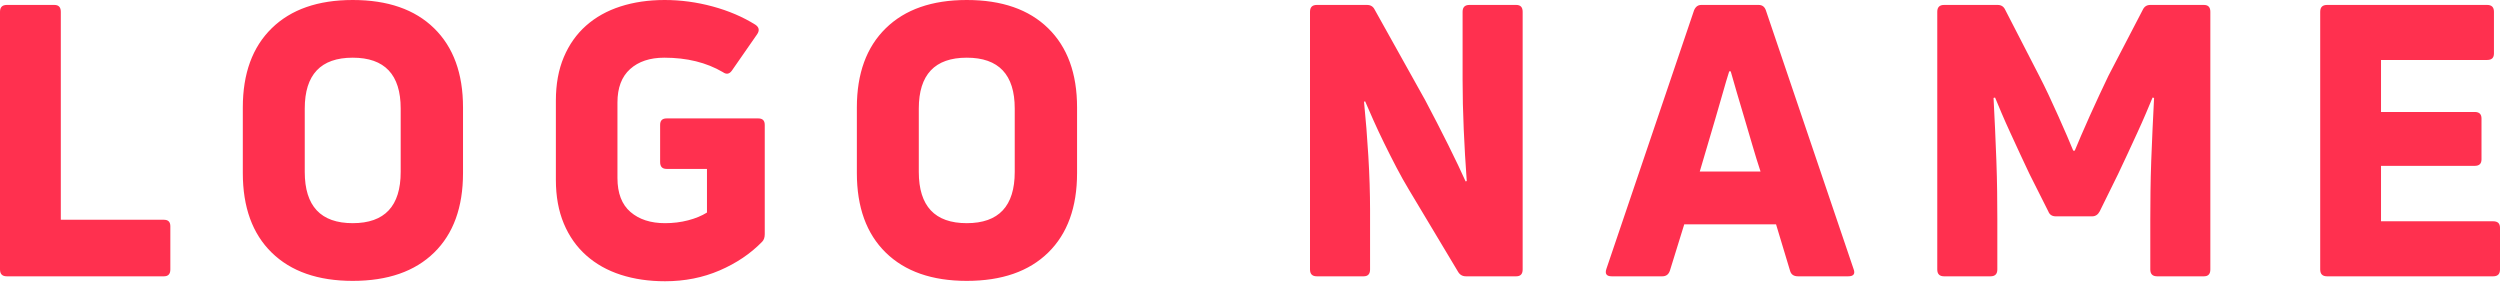
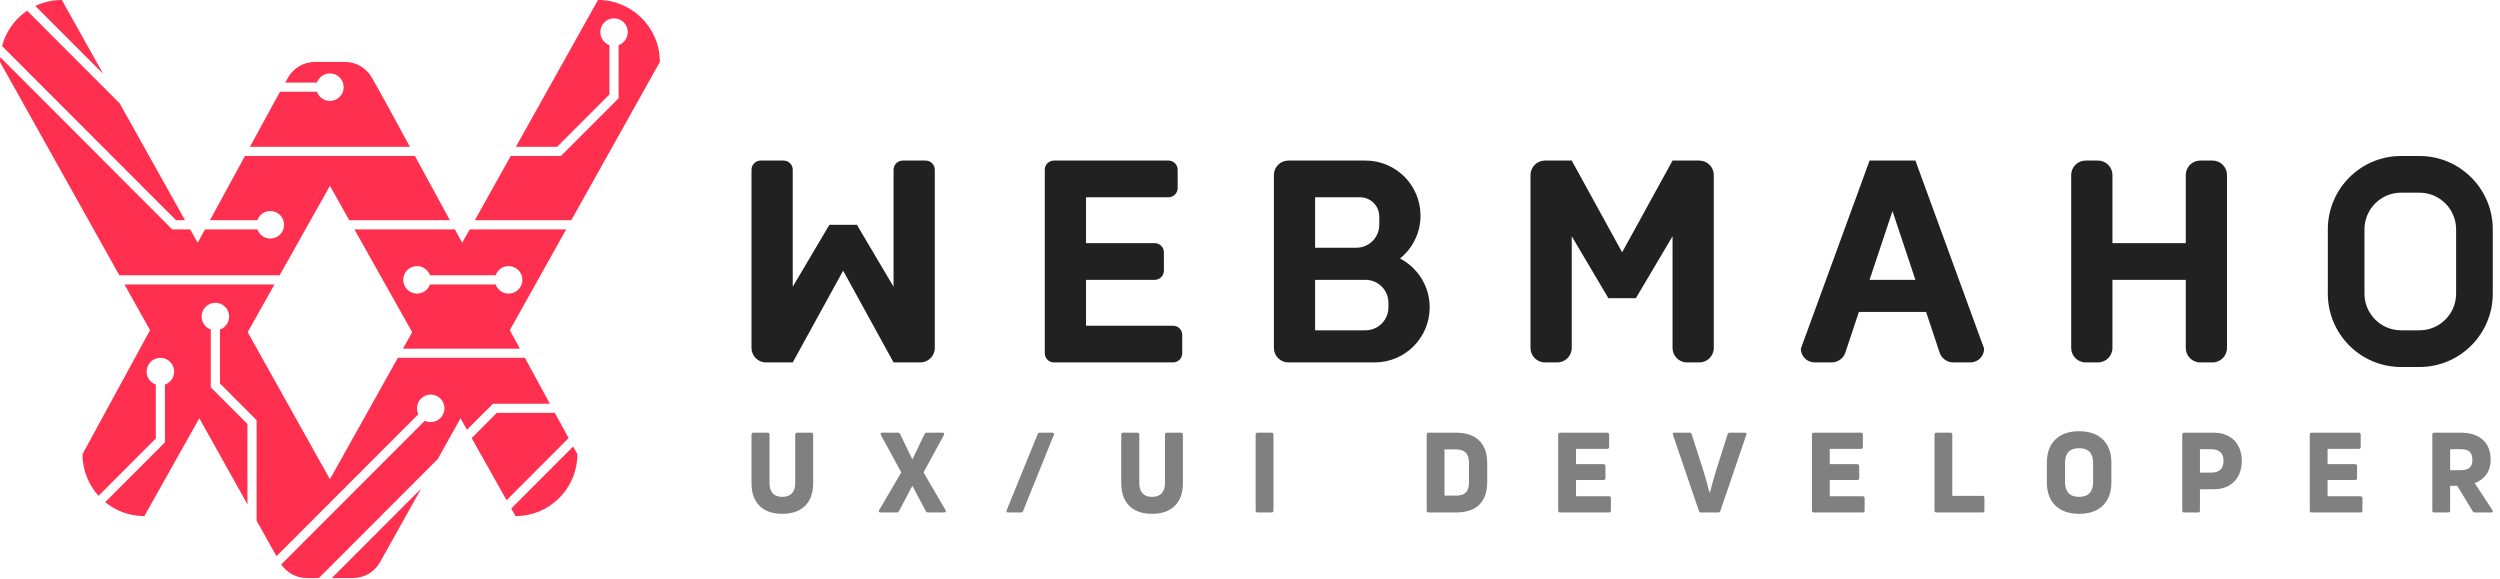
- <svg xmlns="http://www.w3.org/2000/svg" width="160px" height="18px" viewBox="0 0 160 18" version="1.1">
+ <svg xmlns="http://www.w3.org/2000/svg" width="173px" height="40px" viewBox="0 0 173 40" version="1.1">
  <g id="Page-1" stroke="none" stroke-width="1" fill="none" fill-rule="evenodd">
-     <g id="Bootstrap-4" transform="translate(-76, -32)" fill="#FF304F">
-       <path d="M76.435,49.684 C76.145,49.684 76,49.538 76,49.247 L76,32.753 C76,32.462 76.145,32.316 76.435,32.316 L79.481,32.316 C79.755,32.316 79.892,32.462 79.892,32.753 L79.892,46.065 L86.491,46.065 C86.765,46.065 86.902,46.202 86.902,46.478 L86.902,49.247 C86.902,49.538 86.765,49.684 86.491,49.684 L76.435,49.684 Z M105.633,43.077 C105.633,45.263 105.017,46.96 103.784,48.166 C102.551,49.372 100.815,49.976 98.574,49.976 C96.351,49.976 94.622,49.372 93.389,48.166 C92.156,46.96 91.54,45.263 91.54,43.077 L91.54,38.874 C91.54,36.704 92.156,35.016 93.389,33.81 C94.622,32.603 96.351,32 98.574,32 C100.815,32 102.551,32.603 103.784,33.81 C105.017,35.016 105.633,36.704 105.633,38.874 L105.633,43.077 Z M95.504,43.004 C95.504,45.19 96.528,46.283 98.574,46.283 C100.621,46.283 101.644,45.19 101.644,43.004 L101.644,38.947 C101.644,36.777 100.621,35.692 98.574,35.692 C96.528,35.692 95.504,36.777 95.504,38.947 L95.504,43.004 Z M124.775,47.474 C124.034,48.235 123.127,48.846 122.055,49.308 C120.984,49.769 119.819,50 118.562,50 C117.531,50 116.588,49.862 115.734,49.587 C114.88,49.312 114.143,48.899 113.522,48.348 C112.902,47.798 112.422,47.117 112.084,46.308 C111.745,45.498 111.576,44.567 111.576,43.514 L111.576,38.437 C111.576,37.385 111.745,36.457 112.084,35.656 C112.422,34.854 112.898,34.182 113.51,33.64 C114.123,33.097 114.856,32.688 115.71,32.413 C116.564,32.138 117.507,32 118.538,32 C119.57,32 120.593,32.138 121.608,32.413 C122.624,32.688 123.534,33.077 124.34,33.579 C124.582,33.741 124.622,33.943 124.461,34.186 L122.841,36.518 C122.68,36.745 122.487,36.777 122.261,36.615 C121.213,36 119.964,35.692 118.514,35.692 C117.595,35.692 116.866,35.935 116.326,36.421 C115.786,36.907 115.517,37.619 115.517,38.559 L115.517,43.393 C115.517,44.364 115.795,45.089 116.351,45.567 C116.907,46.045 117.644,46.283 118.562,46.283 C119.078,46.283 119.57,46.223 120.037,46.101 C120.504,45.98 120.907,45.814 121.246,45.603 L121.246,42.81 L118.659,42.81 C118.385,42.81 118.248,42.664 118.248,42.372 L118.248,39.992 C118.248,39.717 118.385,39.579 118.659,39.579 L124.533,39.579 C124.807,39.579 124.944,39.717 124.944,39.992 L124.944,46.988 C124.944,47.198 124.888,47.36 124.775,47.474 Z M144.932,43.077 C144.932,45.263 144.316,46.96 143.083,48.166 C141.85,49.372 140.114,49.976 137.873,49.976 C135.649,49.976 133.921,49.372 132.688,48.166 C131.455,46.96 130.839,45.263 130.839,43.077 L130.839,38.874 C130.839,36.704 131.455,35.016 132.688,33.81 C133.921,32.603 135.649,32 137.873,32 C140.114,32 141.85,32.603 143.083,33.81 C144.316,35.016 144.932,36.704 144.932,38.874 L144.932,43.077 Z M134.803,43.004 C134.803,45.19 135.827,46.283 137.873,46.283 C139.92,46.283 140.943,45.19 140.943,43.004 L140.943,38.947 C140.943,36.777 139.92,35.692 137.873,35.692 C135.827,35.692 134.803,36.777 134.803,38.947 L134.803,43.004 Z M160.275,49.684 C159.985,49.684 159.84,49.538 159.84,49.247 L159.84,32.753 C159.84,32.462 159.985,32.316 160.275,32.316 L163.49,32.316 C163.716,32.316 163.877,32.413 163.974,32.607 L167.213,38.413 C167.729,39.385 168.22,40.34 168.688,41.279 C169.155,42.219 169.526,42.996 169.8,43.611 L169.872,43.587 C169.791,42.486 169.727,41.385 169.679,40.283 C169.63,39.182 169.606,38.121 169.606,37.101 L169.606,32.753 C169.606,32.462 169.751,32.316 170.041,32.316 L173.039,32.316 C173.313,32.316 173.45,32.462 173.45,32.753 L173.45,49.247 C173.45,49.538 173.313,49.684 173.039,49.684 L169.824,49.684 C169.598,49.684 169.429,49.587 169.316,49.393 L166.174,44.146 C165.9,43.692 165.63,43.211 165.364,42.7 C165.098,42.19 164.84,41.68 164.59,41.17 C164.34,40.66 164.111,40.17 163.901,39.7 C163.692,39.231 163.514,38.826 163.369,38.486 L163.297,38.51 C163.41,39.628 163.502,40.794 163.575,42.008 C163.647,43.223 163.684,44.364 163.684,45.433 L163.684,49.247 C163.684,49.538 163.547,49.684 163.273,49.684 L160.275,49.684 Z M179.151,49.684 C178.813,49.684 178.7,49.522 178.813,49.198 L184.421,32.656 C184.518,32.429 184.671,32.316 184.88,32.316 L188.555,32.316 C188.78,32.316 188.933,32.429 189.014,32.656 L194.622,49.198 C194.751,49.522 194.638,49.684 194.284,49.684 L191.069,49.684 C190.795,49.684 190.625,49.563 190.561,49.32 L189.667,46.356 L183.792,46.356 L182.874,49.32 C182.793,49.563 182.632,49.684 182.39,49.684 L179.151,49.684 Z M186.669,36.567 C186.54,36.972 186.403,37.433 186.258,37.951 C186.113,38.47 185.956,39.012 185.787,39.579 C185.618,40.146 185.448,40.721 185.279,41.304 C185.11,41.887 184.945,42.445 184.784,42.98 L188.675,42.98 C188.498,42.445 188.325,41.887 188.156,41.304 C187.987,40.721 187.817,40.146 187.648,39.579 C187.479,39.012 187.318,38.47 187.165,37.951 C187.012,37.433 186.879,36.972 186.766,36.567 L186.669,36.567 Z M200.42,49.684 C200.13,49.684 199.985,49.538 199.985,49.247 L199.985,32.753 C199.985,32.462 200.13,32.316 200.42,32.316 L203.853,32.316 C204.079,32.316 204.24,32.421 204.336,32.632 L206.512,36.858 C206.705,37.231 206.907,37.64 207.116,38.085 C207.326,38.53 207.531,38.98 207.733,39.433 C207.934,39.887 208.119,40.308 208.289,40.696 C208.458,41.085 208.591,41.401 208.688,41.644 L208.784,41.644 C208.881,41.401 209.014,41.085 209.183,40.696 C209.352,40.308 209.538,39.887 209.739,39.433 C209.941,38.98 210.146,38.53 210.356,38.085 C210.565,37.64 210.758,37.231 210.936,36.858 L213.135,32.632 C213.232,32.421 213.393,32.316 213.619,32.316 L217.052,32.316 C217.326,32.316 217.462,32.462 217.462,32.753 L217.462,49.247 C217.462,49.538 217.326,49.684 217.052,49.684 L214.054,49.684 C213.764,49.684 213.619,49.538 213.619,49.247 L213.619,46.04 C213.619,45.49 213.623,44.895 213.631,44.255 C213.639,43.615 213.655,42.96 213.679,42.287 C213.704,41.615 213.732,40.935 213.764,40.247 C213.796,39.559 213.828,38.899 213.861,38.267 L213.764,38.243 C213.651,38.518 213.51,38.854 213.341,39.251 C213.172,39.648 212.986,40.065 212.785,40.502 C212.583,40.939 212.378,41.385 212.169,41.838 C211.959,42.292 211.758,42.721 211.564,43.126 L210.38,45.53 C210.267,45.741 210.106,45.846 209.896,45.846 L207.576,45.846 C207.334,45.846 207.173,45.741 207.092,45.53 L205.883,43.126 C205.69,42.721 205.489,42.292 205.279,41.838 C205.07,41.385 204.864,40.939 204.663,40.502 C204.461,40.065 204.276,39.648 204.107,39.251 C203.937,38.854 203.796,38.518 203.684,38.243 L203.587,38.267 C203.619,38.899 203.651,39.559 203.684,40.247 C203.716,40.935 203.744,41.615 203.768,42.287 C203.792,42.96 203.809,43.615 203.817,44.255 C203.825,44.895 203.829,45.49 203.829,46.04 L203.829,49.247 C203.829,49.538 203.684,49.684 203.394,49.684 L200.42,49.684 Z M228.385,46.162 L235.565,46.162 C235.855,46.162 236,46.3 236,46.575 L236,49.247 C236,49.538 235.855,49.684 235.565,49.684 L224.929,49.684 C224.639,49.684 224.493,49.538 224.493,49.247 L224.493,32.753 C224.493,32.462 224.639,32.316 224.929,32.316 L235.178,32.316 C235.468,32.316 235.613,32.462 235.613,32.753 L235.613,35.425 C235.613,35.7 235.468,35.838 235.178,35.838 L228.385,35.838 L228.385,39.166 L234.38,39.166 C234.67,39.166 234.816,39.304 234.816,39.579 L234.816,42.202 C234.816,42.478 234.67,42.615 234.38,42.615 L228.385,42.615 L228.385,46.162 Z" id="Logo" />
+     <g id="Gird-CSS" transform="translate(-75, -25)">
+       <g id="Logo" transform="translate(75, 25)">
+         <path d="M18.996,19.683 L17.139,22.988 L22.831,33.163 L27.53,24.762 L36.322,24.762 L38.051,27.937 L34.246,27.937 L34.115,27.937 L32.315,29.738 L31.869,28.944 L30.291,31.765 L22.065,40 L21.232,40 C20.519,40 19.857,39.645 19.461,39.061 L29.397,29.114 C29.521,29.173 29.66,29.206 29.807,29.206 C30.332,29.206 30.758,28.78 30.758,28.254 C30.758,27.728 30.332,27.302 29.807,27.302 C29.282,27.302 28.856,27.728 28.856,28.254 C28.856,28.401 28.889,28.54 28.948,28.665 L19.133,38.491 L17.757,36.032 L17.757,29.206 L17.757,29.075 L15.221,26.535 L15.221,22.803 C15.59,22.672 15.855,22.319 15.855,21.905 C15.855,21.379 15.429,20.952 14.903,20.952 C14.378,20.952 13.952,21.379 13.952,21.905 C13.952,22.319 14.217,22.672 14.586,22.803 L14.586,26.667 L14.586,26.798 L17.123,29.338 L17.123,34.898 L13.793,28.944 L9.989,35.714 C8.961,35.714 8.018,35.352 7.28,34.748 L11.415,30.608 L11.415,30.476 L11.415,26.612 C11.785,26.482 12.05,26.129 12.05,25.714 C12.05,25.188 11.624,24.762 11.098,24.762 C10.573,24.762 10.147,25.188 10.147,25.714 C10.147,26.129 10.412,26.482 10.781,26.612 L10.781,30.345 L6.82,34.31 C6.129,33.549 5.708,32.538 5.708,31.429 L10.383,22.848 L8.612,19.683 L18.996,19.683 Z M19.353,19.048 L8.257,19.048 L0,4.286 L0,4.281 C-1.34909331e-17,4.171 0.004,4.061 0.012,3.953 L11.918,15.873 L12.05,15.873 L13.159,15.873 L13.678,16.8 L14.183,15.873 L17.811,15.873 C17.942,16.243 18.294,16.508 18.709,16.508 C19.234,16.508 19.66,16.082 19.66,15.556 C19.66,15.03 19.234,14.603 18.709,14.603 C18.294,14.603 17.942,14.868 17.811,15.238 L14.529,15.238 L16.95,10.794 L28.712,10.794 L31.133,15.238 L24.169,15.238 L22.831,12.857 L19.353,19.048 Z M24.525,15.873 L31.479,15.873 L31.984,16.8 L32.502,15.873 L39.18,15.873 L35.279,22.848 L35.976,24.127 L27.885,24.127 L28.523,22.988 L24.525,15.873 Z M0.142,3.185 C0.408,2.175 1.035,1.311 1.875,0.739 L8.282,7.153 L12.804,15.238 L12.181,15.238 L0.142,3.185 Z M2.446,0.412 C3.002,0.148 3.624,1.20643757e-16 4.281,0 L7.14,5.112 L2.446,0.412 Z M17.296,10.159 L18.939,7.143 L19.383,6.349 L21.934,6.349 C22.064,6.719 22.417,6.984 22.831,6.984 C23.356,6.984 23.782,6.558 23.782,6.032 C23.782,5.506 23.356,5.079 22.831,5.079 C22.417,5.079 22.064,5.344 21.934,5.714 L19.738,5.714 L19.926,5.379 C20.305,4.704 21.018,4.286 21.792,4.286 L22.831,4.286 L23.87,4.286 C24.644,4.286 25.357,4.704 25.736,5.379 L26.723,7.143 L28.366,10.159 L17.296,10.159 Z M32.857,15.238 L35.343,10.794 L38.686,10.794 L38.817,10.794 L42.808,6.798 L42.808,6.667 L42.808,3.12 C43.177,2.99 43.442,2.637 43.442,2.222 C43.442,1.696 43.016,1.27 42.491,1.27 C41.965,1.27 41.54,1.696 41.54,2.222 C41.54,2.637 41.804,2.99 42.174,3.12 L42.174,6.535 L38.554,10.159 L35.699,10.159 L41.381,0 C43.745,4.34299301e-16 45.662,1.917 45.662,4.281 L45.662,4.286 L39.535,15.238 L32.857,15.238 Z M38.397,28.571 L39.348,30.316 L35.055,34.614 L32.638,30.313 L34.378,28.571 L38.397,28.571 Z M39.665,30.897 L39.954,31.429 C39.954,33.796 38.037,35.714 35.673,35.714 L35.378,35.189 L39.665,30.897 Z M29.15,33.805 L26.298,38.904 C25.919,39.581 25.205,40 24.43,40 L22.962,40 L29.15,33.805 Z M34.3,19.048 L29.753,19.048 C29.622,18.678 29.27,18.413 28.856,18.413 C28.33,18.413 27.904,18.839 27.904,19.365 C27.904,19.891 28.33,20.317 28.856,20.317 C29.27,20.317 29.622,20.052 29.753,19.683 L34.3,19.683 C34.431,20.052 34.783,20.317 35.198,20.317 C35.723,20.317 36.149,19.891 36.149,19.365 C36.149,18.839 35.723,18.413 35.198,18.413 C34.783,18.413 34.431,18.678 34.3,19.048 Z" id="Combined-Shape" fill="#FF304F" />
+         <path d="M98.934,21.27 C98.934,23.374 97.23,25.079 95.129,25.079 L89.153,25.079 C88.6,25.079 88.153,24.632 88.153,24.079 L88.153,12.111 C88.153,11.559 88.6,11.111 89.153,11.111 L94.494,11.111 C96.596,11.111 98.3,12.817 98.3,14.921 C98.3,16.12 97.746,17.189 96.881,17.888 C98.101,18.522 98.934,19.799 98.934,21.27 Z M91.006,22.857 L94.494,22.857 C95.37,22.857 96.08,22.146 96.08,21.27 L96.08,20.952 C96.08,20.076 95.37,19.365 94.494,19.365 L91.006,19.365 L91.006,22.857 Z M91.006,17.143 L93.86,17.143 C94.736,17.143 95.446,16.432 95.446,15.556 L95.446,14.984 C95.446,14.248 94.85,13.651 94.114,13.651 L91.006,13.651 L91.006,17.143 Z M75.152,22.54 L81.176,22.54 C81.527,22.54 81.811,22.824 81.811,23.175 L81.811,24.444 C81.811,24.795 81.527,25.079 81.176,25.079 L72.932,25.079 C72.582,25.079 72.298,24.795 72.298,24.444 L72.298,11.746 C72.298,11.395 72.582,11.111 72.932,11.111 L80.859,11.111 C81.21,11.111 81.494,11.395 81.494,11.746 L81.494,13.016 C81.494,13.367 81.21,13.651 80.859,13.651 L75.152,13.651 L75.152,16.825 L79.908,16.825 C80.258,16.825 80.542,17.11 80.542,17.46 L80.542,18.73 C80.542,19.081 80.258,19.365 79.908,19.365 L75.152,19.365 L75.152,22.54 Z M115.74,16.349 L113.203,20.635 L111.301,20.635 L108.764,16.349 L108.764,24.079 C108.764,24.632 108.316,25.079 107.764,25.079 L106.91,25.079 C106.358,25.079 105.91,24.632 105.91,24.079 L105.91,12.111 C105.91,11.559 106.358,11.111 106.91,11.111 L108.764,11.111 L112.252,17.46 L115.74,11.111 L117.594,11.111 C118.146,11.111 118.594,11.559 118.594,12.111 L118.594,24.079 C118.594,24.632 118.146,25.079 117.594,25.079 L116.74,25.079 C116.188,25.079 115.74,24.632 115.74,24.079 L115.74,16.349 Z M61.834,19.841 L61.834,11.746 C61.834,11.395 62.118,11.111 62.468,11.111 L64.053,11.111 C64.404,11.111 64.688,11.395 64.688,11.746 L64.688,24.079 C64.688,24.632 64.24,25.079 63.688,25.079 L61.834,25.079 L58.346,18.73 L54.858,25.079 L53.004,25.079 C52.451,25.079 52.004,24.632 52.004,24.079 L52.004,11.746 C52.004,11.395 52.288,11.111 52.638,11.111 L54.223,11.111 C54.574,11.111 54.858,11.395 54.858,11.746 L54.858,19.841 L57.394,15.556 L59.297,15.556 L61.834,19.841 Z M133.286,21.587 L128.635,21.587 L127.7,24.395 C127.564,24.804 127.182,25.079 126.751,25.079 L125.571,25.079 C125.045,25.079 124.619,24.653 124.619,24.127 L129.375,11.111 L132.546,11.111 L137.302,24.127 L137.302,24.127 C137.302,24.653 136.876,25.079 136.35,25.079 L135.17,25.079 C134.739,25.079 134.357,24.804 134.221,24.395 L133.286,21.587 Z M132.546,19.365 L130.96,14.603 L129.375,19.365 L132.546,19.365 Z M146.181,16.825 L151.255,16.825 L151.255,12.111 C151.255,11.559 151.702,11.111 152.255,11.111 L153.108,11.111 C153.661,11.111 154.108,11.559 154.108,12.111 L154.108,24.079 C154.108,24.632 153.661,25.079 153.108,25.079 L152.255,25.079 C151.702,25.079 151.255,24.632 151.255,24.079 L151.255,19.365 L146.181,19.365 L146.181,24.079 C146.181,24.632 145.733,25.079 145.181,25.079 L144.327,25.079 C143.775,25.079 143.327,24.632 143.327,24.079 L143.327,12.111 C143.327,11.559 143.775,11.111 144.327,11.111 L145.181,11.111 C145.733,11.111 146.181,11.559 146.181,12.111 L146.181,16.825 Z M166.158,13.333 C164.757,13.333 163.621,14.47 163.621,15.873 L163.621,20.317 C163.621,21.72 164.757,22.857 166.158,22.857 L167.426,22.857 C168.827,22.857 169.963,21.72 169.963,20.317 L169.963,15.873 C169.963,14.47 168.827,13.333 167.426,13.333 L166.158,13.333 Z M166.158,10.794 L167.426,10.794 C170.229,10.794 172.5,13.068 172.5,15.873 L172.5,20.317 C172.5,23.123 170.229,25.397 167.426,25.397 L166.158,25.397 C163.356,25.397 161.085,23.123 161.085,20.317 L161.085,15.873 C161.085,13.068 163.356,10.794 166.158,10.794 Z" id="Shape" fill="#212121" />
+         <path d="M56.271,33.432 C56.271,34.112 56.084,34.635 55.711,35.003 C55.339,35.372 54.813,35.556 54.133,35.556 C53.454,35.556 52.929,35.372 52.559,35.003 C52.189,34.635 52.004,34.112 52.004,33.432 L52.004,30.081 C52.004,29.988 52.05,29.942 52.142,29.942 L53.114,29.942 C53.206,29.942 53.252,29.988 53.252,30.081 L53.252,33.432 C53.252,33.746 53.328,33.983 53.478,34.142 C53.629,34.302 53.847,34.382 54.133,34.382 C54.419,34.382 54.64,34.302 54.796,34.142 C54.952,33.983 55.03,33.746 55.03,33.432 L55.03,30.081 C55.03,29.988 55.073,29.942 55.16,29.942 L56.14,29.942 C56.227,29.942 56.271,29.988 56.271,30.081 L56.271,33.432 Z M65.433,35.301 C65.458,35.342 65.464,35.379 65.448,35.413 C65.433,35.446 65.397,35.463 65.341,35.463 L64.215,35.463 C64.143,35.463 64.092,35.429 64.062,35.363 L63.135,33.617 L62.215,35.363 C62.175,35.429 62.121,35.463 62.055,35.463 L60.928,35.463 C60.877,35.463 60.843,35.446 60.825,35.413 C60.807,35.379 60.811,35.342 60.836,35.301 L62.369,32.691 L60.959,30.104 C60.934,30.057 60.93,30.019 60.948,29.988 C60.965,29.957 61.002,29.942 61.059,29.942 L62.139,29.942 C62.21,29.942 62.261,29.975 62.292,30.042 L63.135,31.795 L63.977,30.042 C64.008,29.975 64.059,29.942 64.131,29.942 L65.218,29.942 C65.269,29.942 65.305,29.957 65.326,29.988 C65.346,30.019 65.344,30.057 65.318,30.104 L63.908,32.691 L65.433,35.301 Z M70.795,35.363 C70.775,35.429 70.724,35.463 70.642,35.463 L69.761,35.463 C69.654,35.463 69.621,35.411 69.662,35.308 L71.807,30.042 C71.827,29.975 71.878,29.942 71.96,29.942 L72.825,29.942 C72.877,29.942 72.912,29.956 72.933,29.984 C72.953,30.012 72.951,30.05 72.925,30.096 L70.795,35.363 Z M81.857,33.432 C81.857,34.112 81.671,34.635 81.298,35.003 C80.925,35.372 80.399,35.556 79.72,35.556 C79.041,35.556 78.516,35.372 78.146,35.003 C77.776,34.635 77.59,34.112 77.59,33.432 L77.59,30.081 C77.59,29.988 77.636,29.942 77.728,29.942 L78.701,29.942 C78.793,29.942 78.839,29.988 78.839,30.081 L78.839,33.432 C78.839,33.746 78.914,33.983 79.065,34.142 C79.216,34.302 79.434,34.382 79.72,34.382 C80.006,34.382 80.227,34.302 80.383,34.142 C80.539,33.983 80.616,33.746 80.616,33.432 L80.616,30.081 C80.616,29.988 80.66,29.942 80.747,29.942 L81.727,29.942 C81.814,29.942 81.857,29.988 81.857,30.081 L81.857,33.432 Z M88.124,35.324 C88.124,35.417 88.078,35.463 87.986,35.463 L87.028,35.463 C86.937,35.463 86.891,35.417 86.891,35.324 L86.891,30.081 C86.891,29.988 86.937,29.942 87.028,29.942 L87.986,29.942 C88.078,29.942 88.124,29.988 88.124,30.081 L88.124,35.324 Z M98.864,35.463 C98.772,35.463 98.726,35.417 98.726,35.324 L98.726,30.081 C98.726,29.988 98.772,29.942 98.864,29.942 L100.749,29.942 C101.055,29.942 101.34,29.979 101.603,30.054 C101.866,30.128 102.096,30.251 102.292,30.42 C102.489,30.59 102.642,30.812 102.752,31.085 C102.862,31.357 102.917,31.695 102.917,32.096 L102.917,33.324 C102.917,33.725 102.862,34.063 102.752,34.335 C102.642,34.608 102.489,34.828 102.292,34.996 C102.096,35.163 101.866,35.283 101.603,35.355 C101.34,35.427 101.055,35.463 100.749,35.463 L98.864,35.463 Z M99.96,34.297 L100.764,34.297 C101.06,34.297 101.282,34.225 101.431,34.081 C101.579,33.937 101.653,33.702 101.653,33.378 L101.653,32.034 C101.653,31.71 101.579,31.473 101.431,31.324 C101.282,31.175 101.06,31.1 100.764,31.1 L99.96,31.1 L99.96,34.297 Z M109.061,34.343 L111.336,34.343 C111.428,34.343 111.474,34.387 111.474,34.474 L111.474,35.324 C111.474,35.417 111.428,35.463 111.336,35.463 L107.965,35.463 C107.873,35.463 107.827,35.417 107.827,35.324 L107.827,30.081 C107.827,29.988 107.873,29.942 107.965,29.942 L111.213,29.942 C111.305,29.942 111.351,29.988 111.351,30.081 L111.351,30.93 C111.351,31.018 111.305,31.061 111.213,31.061 L109.061,31.061 L109.061,32.119 L110.961,32.119 C111.052,32.119 111.098,32.163 111.098,32.251 L111.098,33.085 C111.098,33.172 111.052,33.216 110.961,33.216 L109.061,33.216 L109.061,34.343 Z M117.71,35.463 C117.638,35.463 117.59,35.427 117.564,35.355 L115.771,30.096 C115.736,29.993 115.771,29.942 115.879,29.942 L116.921,29.942 C116.992,29.942 117.041,29.98 117.066,30.057 L117.87,32.559 C117.947,32.807 118.022,33.065 118.096,33.335 C118.171,33.606 118.236,33.849 118.292,34.065 L118.33,34.065 C118.386,33.849 118.451,33.607 118.525,33.339 C118.6,33.072 118.675,32.814 118.751,32.567 L119.548,30.057 C119.569,29.98 119.62,29.942 119.701,29.942 L120.736,29.942 C120.848,29.942 120.884,29.993 120.843,30.096 L119.05,35.355 C119.025,35.427 118.976,35.463 118.905,35.463 L117.71,35.463 Z M126.619,34.343 L128.894,34.343 C128.986,34.343 129.032,34.387 129.032,34.474 L129.032,35.324 C129.032,35.417 128.986,35.463 128.894,35.463 L125.524,35.463 C125.432,35.463 125.386,35.417 125.386,35.324 L125.386,30.081 C125.386,29.988 125.432,29.942 125.524,29.942 L128.772,29.942 C128.864,29.942 128.91,29.988 128.91,30.081 L128.91,30.93 C128.91,31.018 128.864,31.061 128.772,31.061 L126.619,31.061 L126.619,32.119 L128.519,32.119 C128.611,32.119 128.657,32.163 128.657,32.251 L128.657,33.085 C128.657,33.172 128.611,33.216 128.519,33.216 L126.619,33.216 L126.619,34.343 Z M134.004,35.463 C133.912,35.463 133.866,35.417 133.866,35.324 L133.866,30.081 C133.866,29.988 133.912,29.942 134.004,29.942 L134.969,29.942 C135.056,29.942 135.099,29.988 135.099,30.081 L135.099,34.312 L137.191,34.312 C137.278,34.312 137.321,34.356 137.321,34.444 L137.321,35.324 C137.321,35.417 137.278,35.463 137.191,35.463 L134.004,35.463 Z M146.108,33.363 C146.108,34.057 145.913,34.597 145.522,34.98 C145.131,35.364 144.581,35.556 143.871,35.556 C143.166,35.556 142.618,35.364 142.228,34.98 C141.837,34.597 141.642,34.057 141.642,33.363 L141.642,32.027 C141.642,31.337 141.837,30.8 142.228,30.417 C142.618,30.033 143.166,29.841 143.871,29.841 C144.581,29.841 145.131,30.033 145.522,30.417 C145.913,30.8 146.108,31.337 146.108,32.027 L146.108,33.363 Z M142.898,33.339 C142.898,34.034 143.222,34.382 143.871,34.382 C144.52,34.382 144.844,34.034 144.844,33.339 L144.844,32.05 C144.844,31.36 144.52,31.015 143.871,31.015 C143.222,31.015 142.898,31.36 142.898,32.05 L142.898,33.339 Z M153.171,29.942 C153.472,29.942 153.744,29.987 153.987,30.077 C154.23,30.167 154.435,30.297 154.604,30.467 C154.772,30.637 154.902,30.843 154.994,31.085 C155.086,31.326 155.132,31.597 155.132,31.895 C155.132,32.199 155.086,32.472 154.994,32.714 C154.902,32.956 154.772,33.162 154.604,33.332 C154.435,33.502 154.23,33.631 153.987,33.722 C153.744,33.812 153.472,33.857 153.171,33.857 L152.236,33.857 L152.236,35.324 C152.236,35.417 152.193,35.463 152.106,35.463 L151.141,35.463 C151.054,35.463 151.011,35.417 151.011,35.324 L151.011,30.081 C151.011,29.988 151.054,29.942 151.141,29.942 L153.171,29.942 Z M153.003,32.706 C153.58,32.706 153.868,32.436 153.868,31.895 C153.868,31.355 153.58,31.085 153.003,31.085 L152.236,31.085 L152.236,32.706 L153.003,32.706 Z M161.069,34.343 L163.344,34.343 C163.436,34.343 163.482,34.387 163.482,34.474 L163.482,35.324 C163.482,35.417 163.436,35.463 163.344,35.463 L159.974,35.463 C159.882,35.463 159.836,35.417 159.836,35.324 L159.836,30.081 C159.836,29.988 159.882,29.942 159.974,29.942 L163.222,29.942 C163.314,29.942 163.36,29.988 163.36,30.081 L163.36,30.93 C163.36,31.018 163.314,31.061 163.222,31.061 L161.069,31.061 L161.069,32.119 L162.969,32.119 C163.061,32.119 163.107,32.163 163.107,32.251 L163.107,33.085 C163.107,33.172 163.061,33.216 162.969,33.216 L161.069,33.216 L161.069,34.343 Z M171.258,35.463 C171.187,35.463 171.135,35.432 171.105,35.37 L170.04,33.617 L169.55,33.617 L169.55,35.324 C169.55,35.417 169.504,35.463 169.412,35.463 L168.454,35.463 C168.362,35.463 168.316,35.417 168.316,35.324 L168.316,30.081 C168.316,29.988 168.362,29.942 168.454,29.942 L170.316,29.942 C170.643,29.942 170.932,29.985 171.185,30.073 C171.438,30.16 171.651,30.284 171.825,30.444 C171.999,30.603 172.13,30.799 172.219,31.03 C172.309,31.262 172.353,31.52 172.353,31.803 C172.353,32.204 172.258,32.543 172.066,32.818 C171.875,33.094 171.603,33.298 171.25,33.432 L172.476,35.301 C172.502,35.347 172.507,35.386 172.491,35.417 C172.476,35.447 172.44,35.463 172.384,35.463 L171.258,35.463 Z M169.55,31.085 L169.55,32.536 L170.277,32.536 C170.563,32.536 170.77,32.478 170.898,32.363 C171.026,32.247 171.089,32.063 171.089,31.81 C171.089,31.563 171.026,31.381 170.898,31.262 C170.77,31.144 170.563,31.085 170.277,31.085 L169.55,31.085 Z" id="ux/ui-developer" fill="#808080" />
+       </g>
    </g>
  </g>
</svg>
